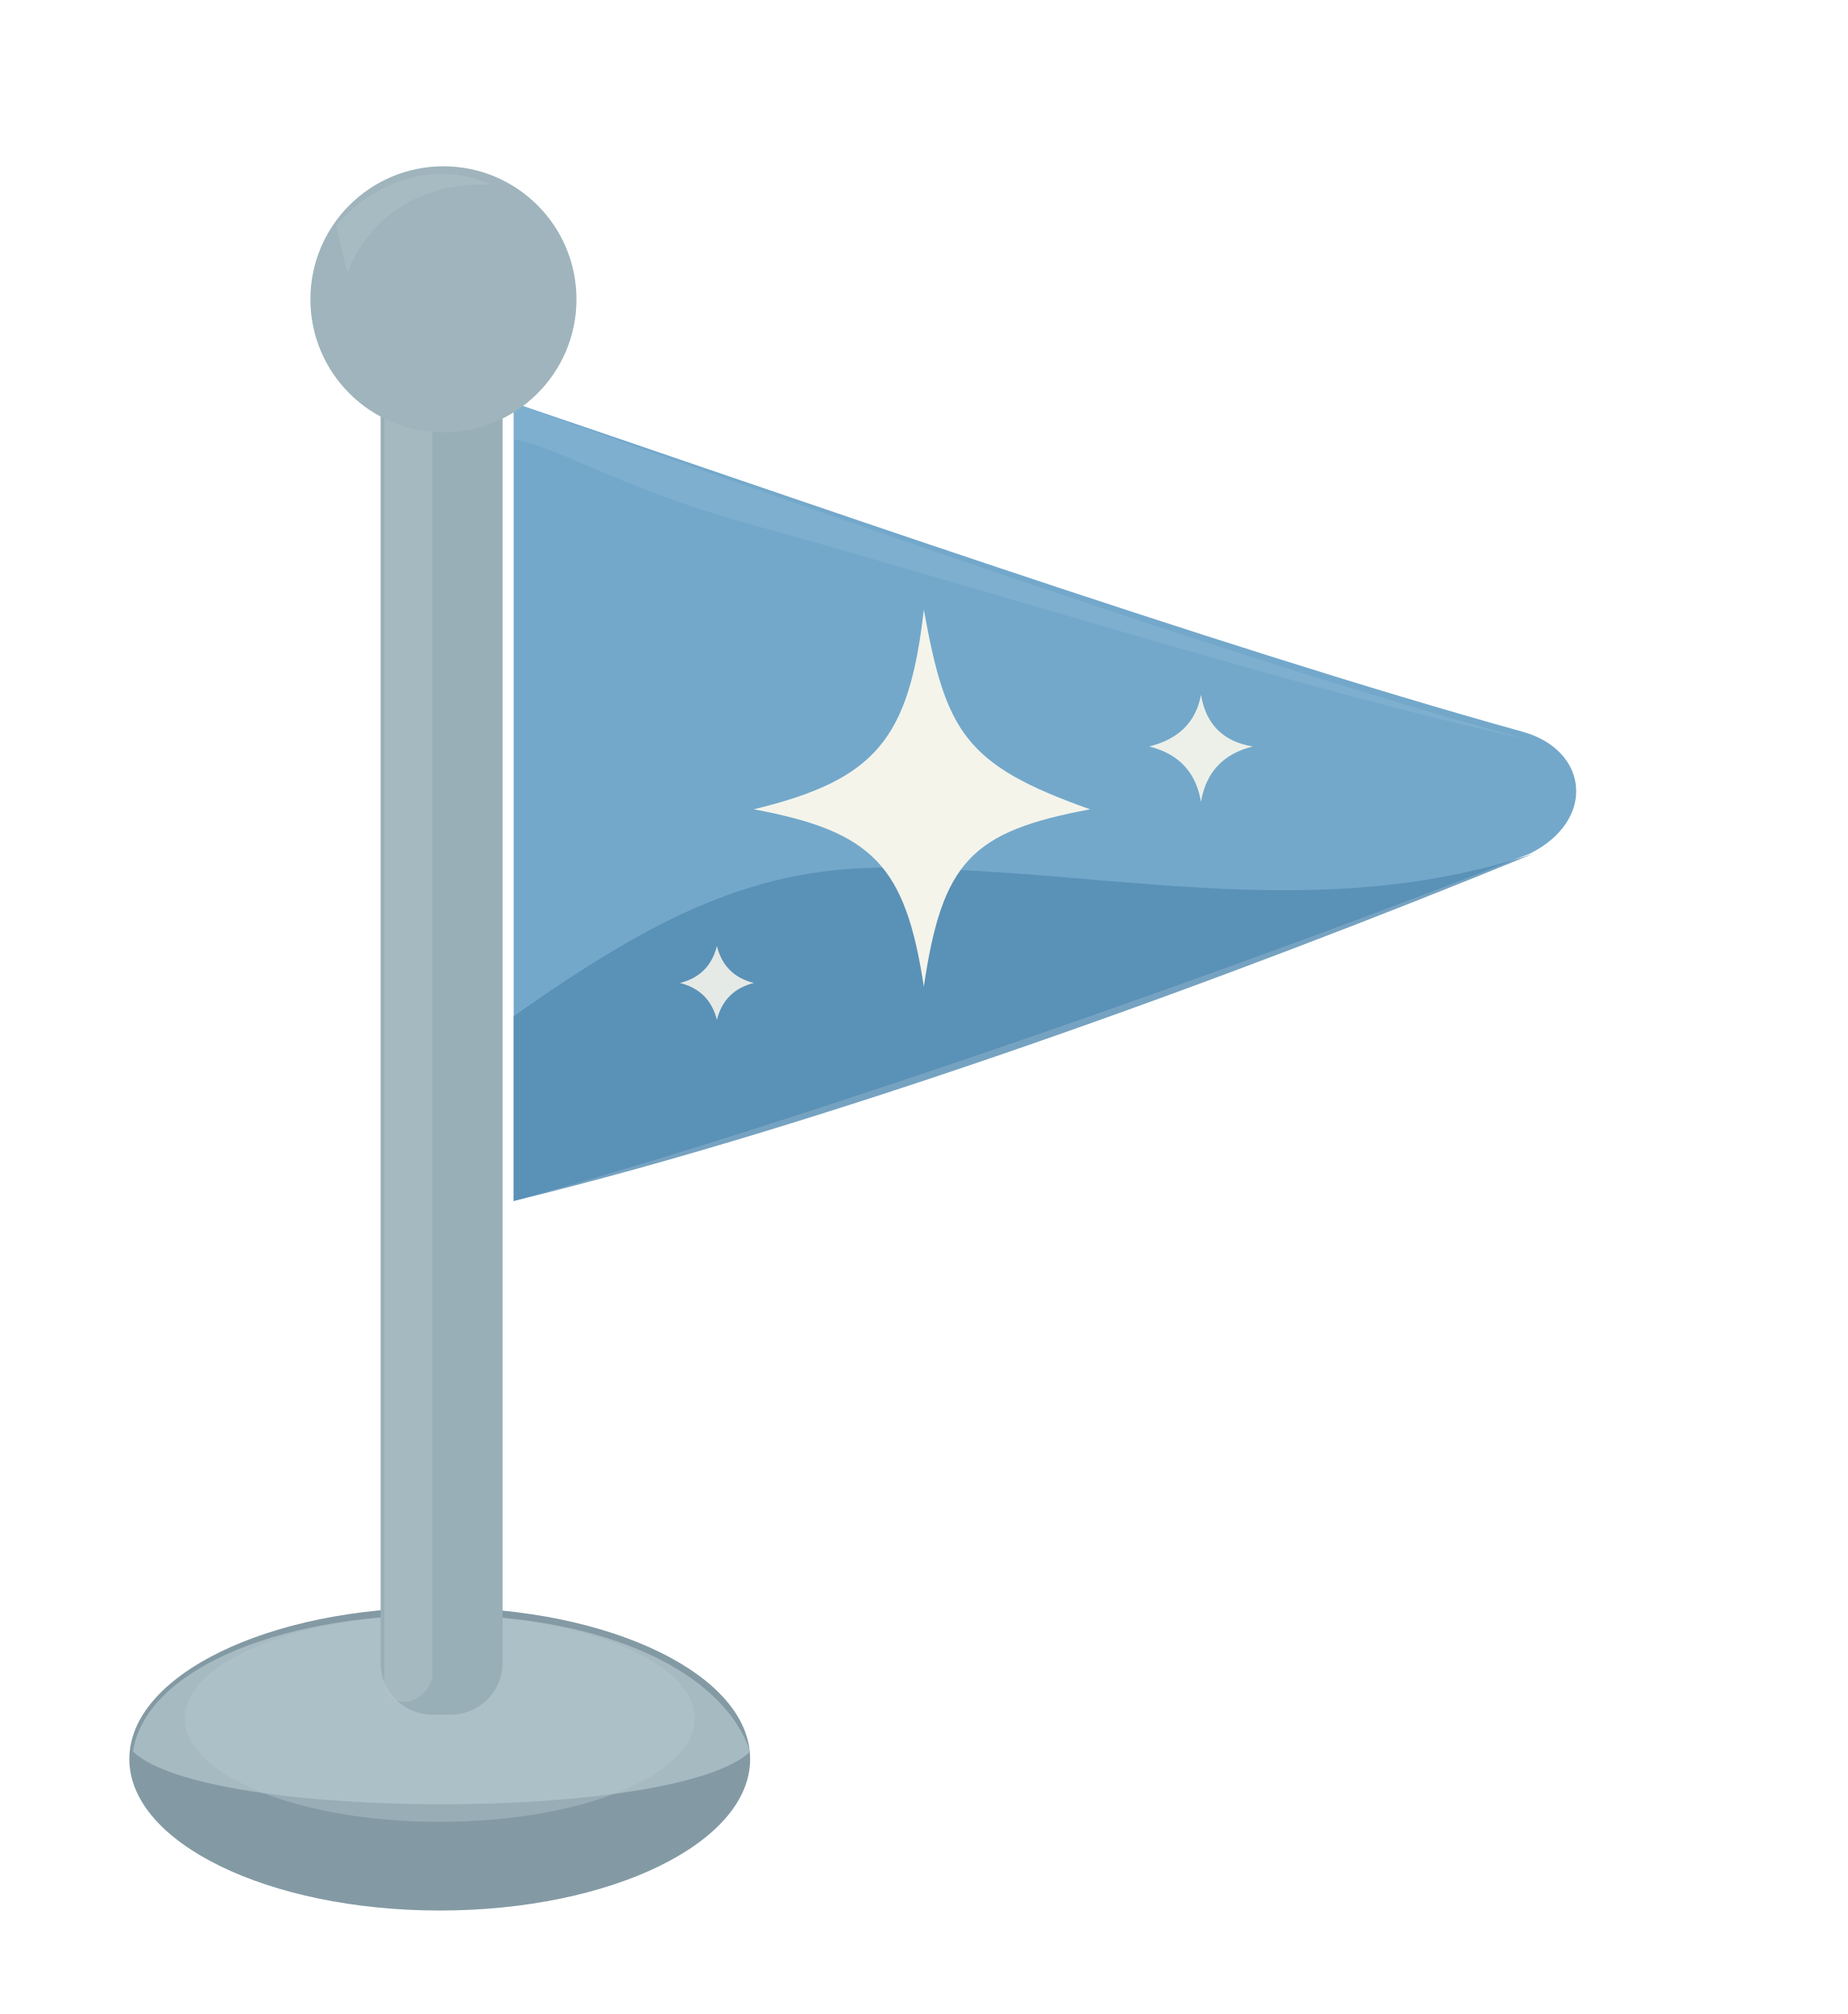
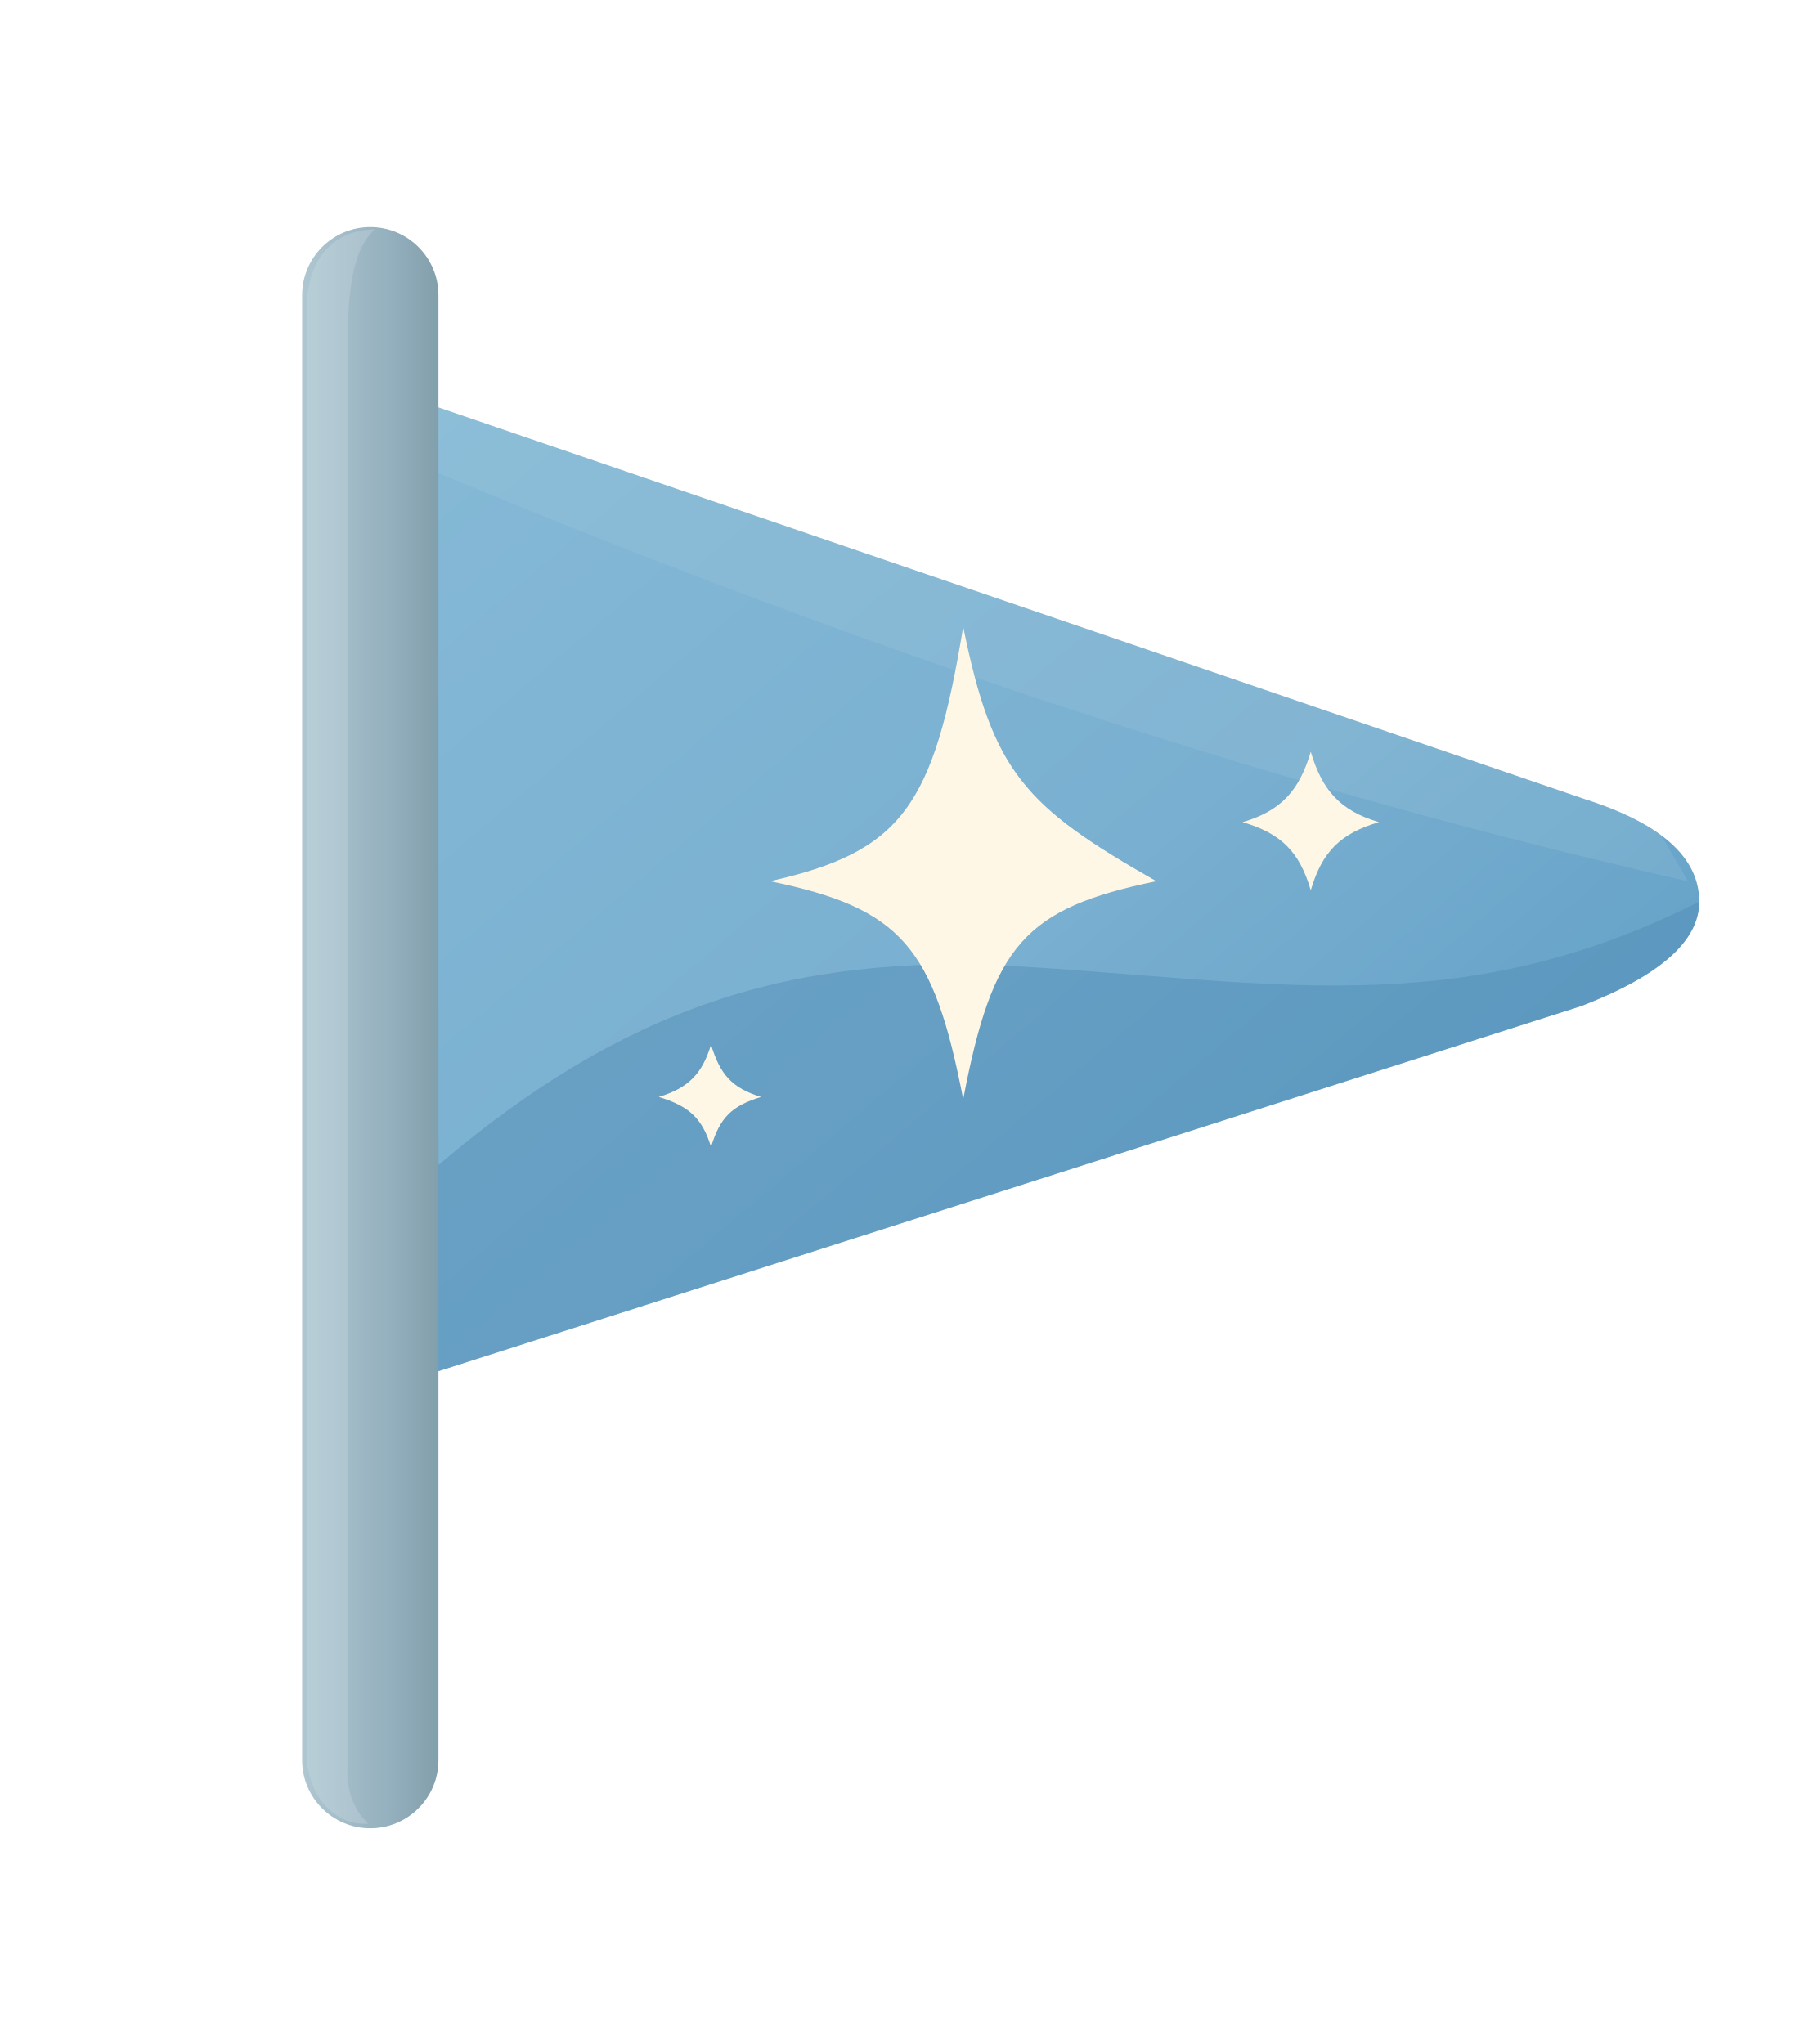
- <svg xmlns="http://www.w3.org/2000/svg" viewBox="0 0 500 545" width="500" height="545" role="img" aria-label="Muted blue triangular lunar history marker flag with North Star emblem">
-   <path d="M139 109 C207 132 329 175 412 198 C430 203 432 222 414 231 C343 259 219 303 139 325 Z" fill="#73A8CB" />
-   <path d="M139 275 C180 246 208 233 247 235 C303 236 358 250 415 231 C332 265 225 304 139 325 Z" fill="#548BB1" opacity=".8" />
-   <path d="M139 109 C222 139 342 181 413 200 C357 188 272 161 200 141 C168 132 149 120 139 119 Z" fill="#A9CCDF" opacity=".2" />
-   <path d="M250 165 C256 198 261 207 295 219 C263 225 255 233 250 267 C245 234 236 225 204 219 C237 211 246 200 250 165 Z" fill="#F4F4EB" />
-   <path d="M325 188 Q327 200 339 202 Q327 205 325 217 Q323 205 311 202 Q323 199 325 188 Z" fill="#F4F4EB" opacity=".94" />
-   <path d="M194 256 Q196 264 204 266 Q196 268 194 276 Q192 268 184 266 Q192 264 194 256 Z" fill="#F4F4EB" opacity=".9" />
-   <ellipse cx="119" cy="476" rx="84" ry="41" fill="#839AA4" />
-   <path d="M36 474 C39 453 73 437 119 437 C165 437 196 453 203 474 C183 493 56 493 36 474 Z" fill="#A6BAC2" />
-   <ellipse cx="119" cy="465" rx="69" ry="28" fill="#B6C7CE" opacity=".42" />
-   <rect x="103" y="96" width="33" height="368" rx="14" fill="#98AFB7" />
-   <path d="M104 116 C104 102 110 98 114 98 L117 98 L117 454 C115 461 107 463 104 457 Z" fill="#B3C4CA" opacity=".46" />
-   <circle cx="120" cy="81" r="36" fill="#9FB4BC" />
-   <path d="M91 61 C103 47 120 44 133 50 C115 49 100 58 94 74 Z" fill="#B5C7CD" opacity=".36" />
+ <svg xmlns="http://www.w3.org/2000/svg" width="800" height="900" viewBox="0 0 800 900" role="img" aria-label="Soft blue lunar site flag with an ivory North Star, without a base, on a transparent background">
+   <defs>
+     <linearGradient id="fabricBlue" x1="0" y1="0" x2="1" y2="0.9" gradientUnits="objectBoundingBox">
+       <stop offset="0" stop-color="#85B9D6" />
+       <stop offset=".54" stop-color="#79AFD0" />
+       <stop offset="1" stop-color="#5C9CC4" />
+     </linearGradient>
+     <linearGradient id="poleBlue" x1="0" y1="0" x2="1" y2="0">
+       <stop offset="0" stop-color="#AFC7D1" />
+       <stop offset=".63" stop-color="#95B0BE" />
+       <stop offset="1" stop-color="#829FAC" />
+     </linearGradient>
+     <clipPath id="pennantClip">
+       <path d="M186 177 L698 352 Q748 368 748 397 Q748 423 696 443 L186 606 Z" />
+     </clipPath>
+   </defs>
+   <g id="pennant">
+     <path d="M186 177 L698 352 Q748 368 748 397 Q748 423 696 443 L186 606 Z" fill="url(#fabricBlue)" />
+     <g clip-path="url(#pennantClip)">
+       <path d="M185 174 C313 214 536 300 725 357 L743 388 C574 350 388 290 185 205 Z" fill="#B1D3E4" opacity=".17" />
+       <path d="M186 519 C267 448 340 421 439 425 C556 431 639 452 748 397 L751 465 L183 643 Z" fill="#4D89B2" opacity=".43" />
+     </g>
+     <path id="north-star" d="M424 276 C437 340 451 355 509 388 C451 400 437 416 424 484 C411 417 397 400 339 388 C397 375 411 355 424 276 Z" fill="#FFF7E5" />
+     <path id="small-star-right" d="M577 331 C582 348 590 357 607 362 C590 367 582 375 577 392 C572 375 564 367 547 362 C564 357 572 348 577 331 Z" fill="#FFF7E5" />
+     <path id="small-star-left" d="M313 460 C317 473 322 479 335 483 C322 487 317 492 313 505 C309 492 303 487 290 483 C303 479 309 473 313 460 Z" fill="#FFF7E5" />
+   </g>
+   <g id="pole">
+     <rect x="133" y="100" width="60" height="705" rx="30" fill="url(#poleBlue)" />
+     <path d="M135 136 C135 113 148 101 165 101 C154 111 153 132 153 158 L153 777 Q152 793 162 803 C146 804 135 789 135 772 Z" fill="#D1E0E7" opacity=".30" />
+   </g>
</svg>
